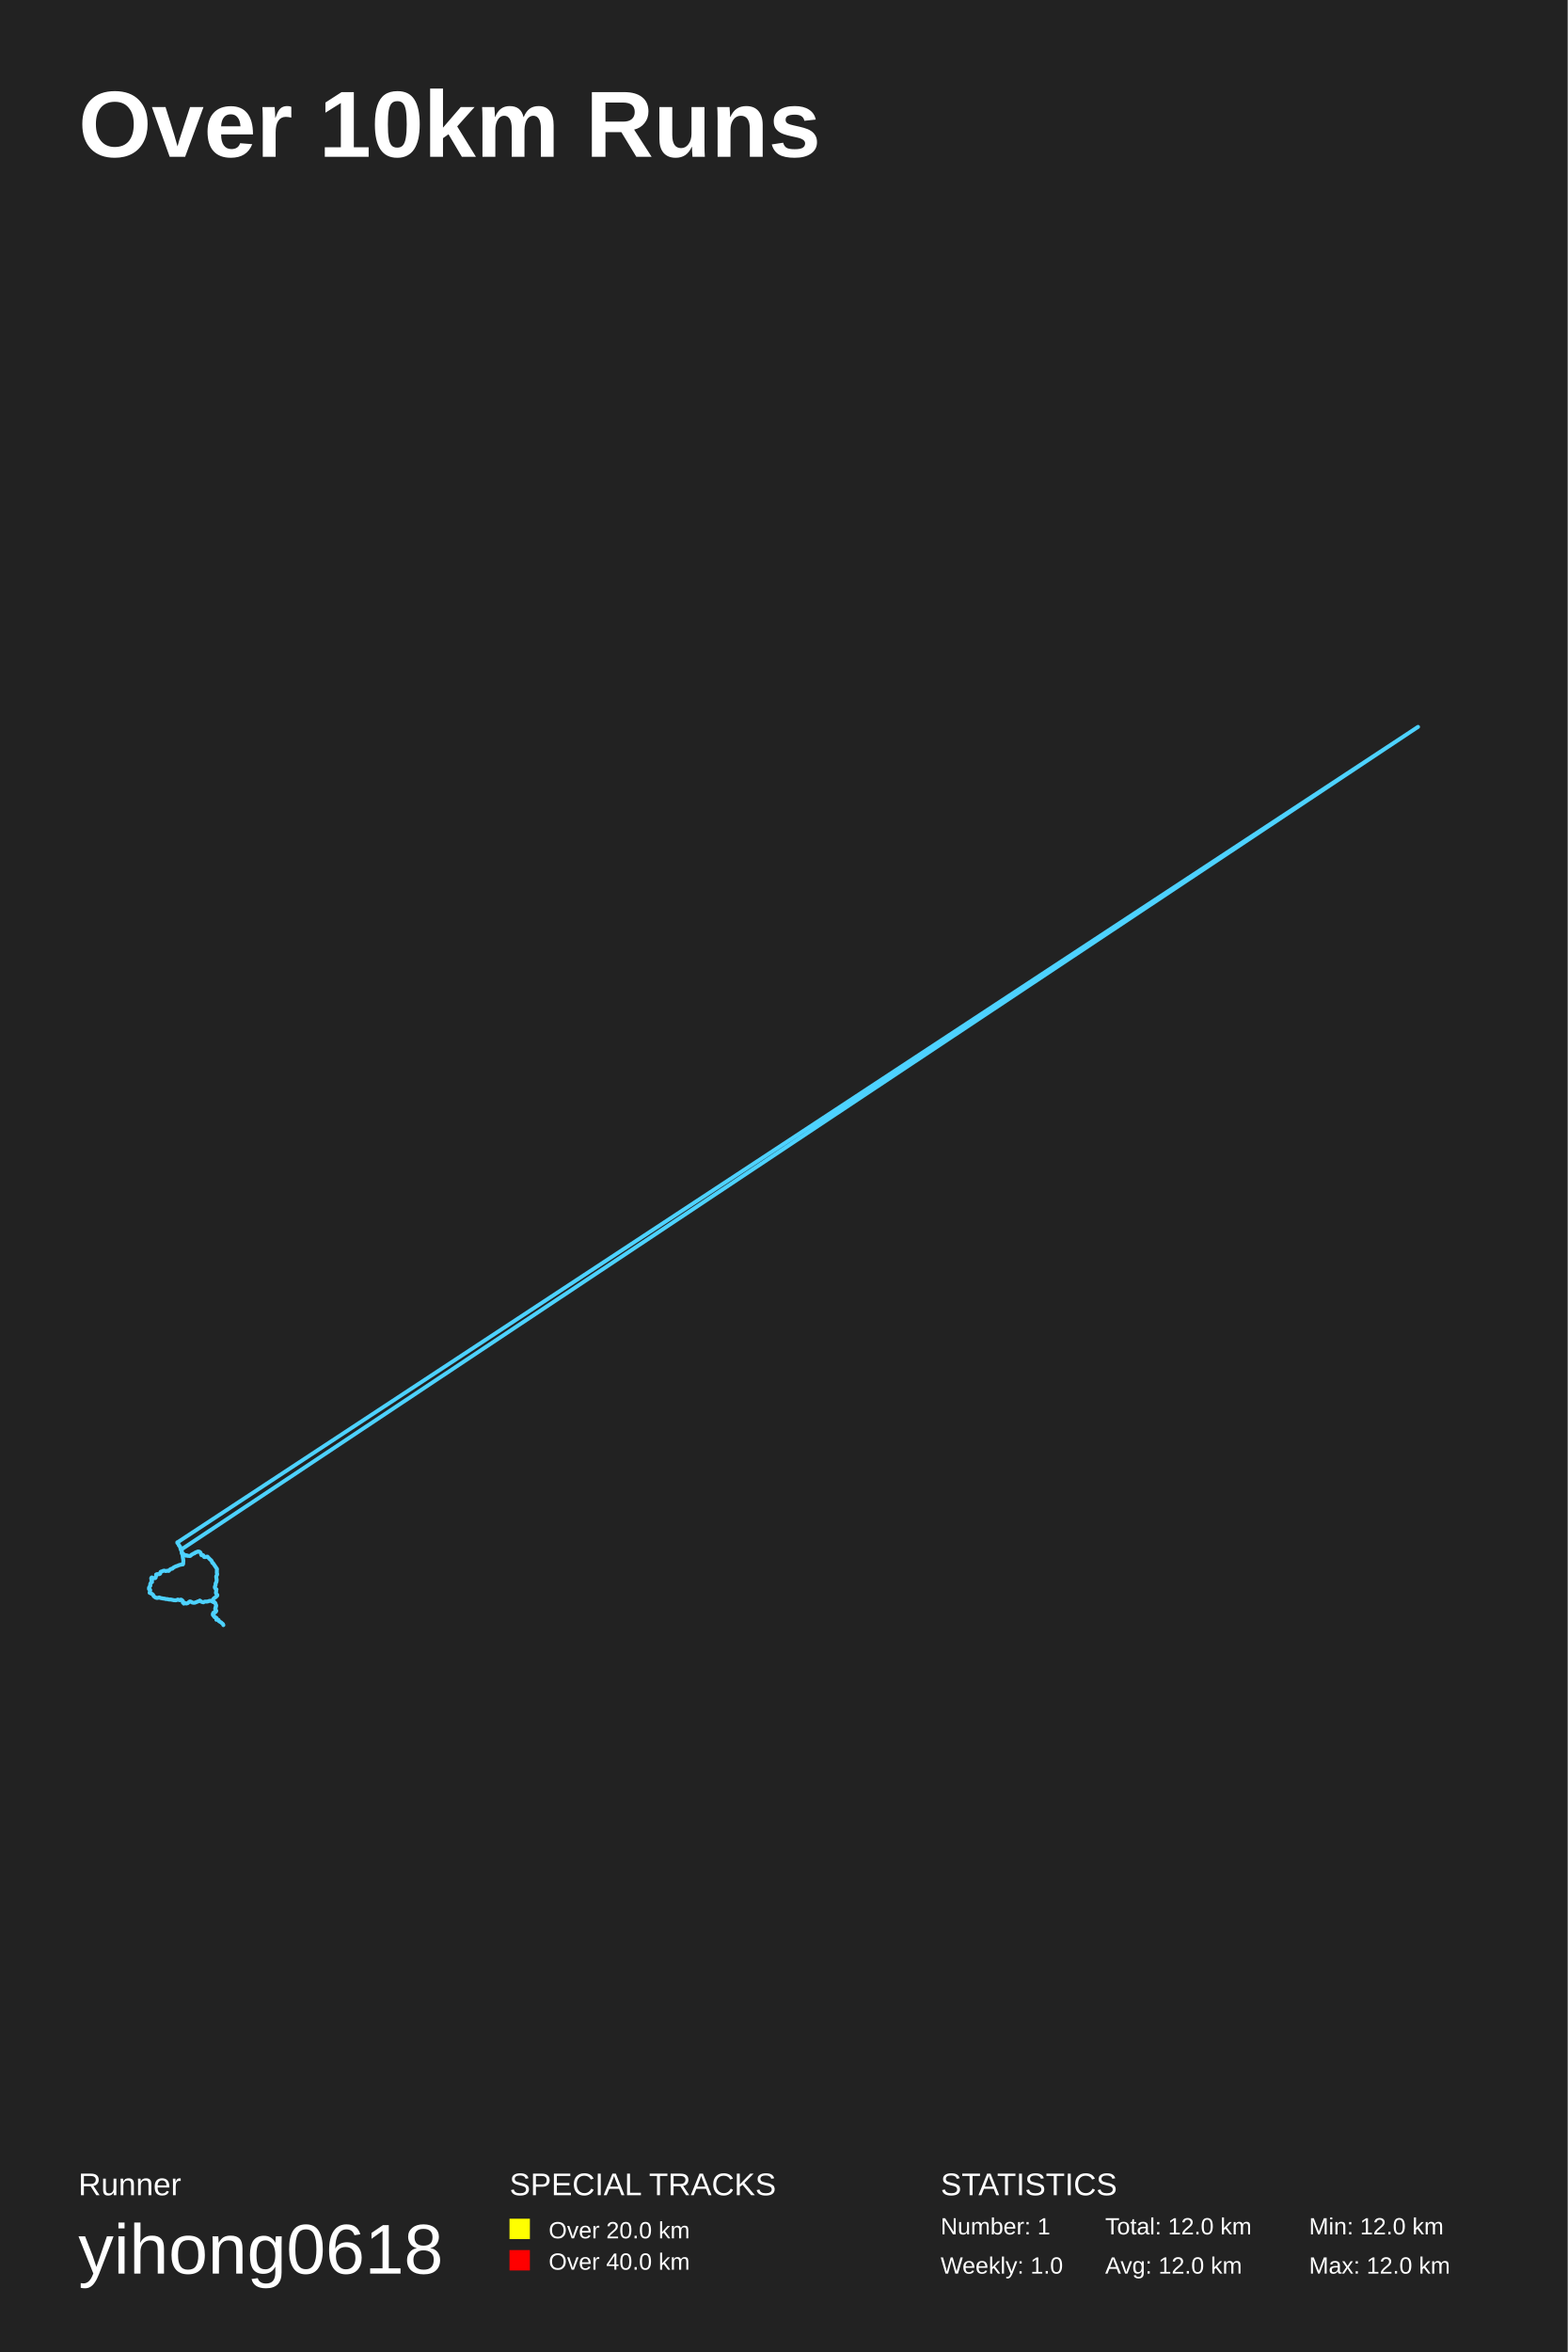
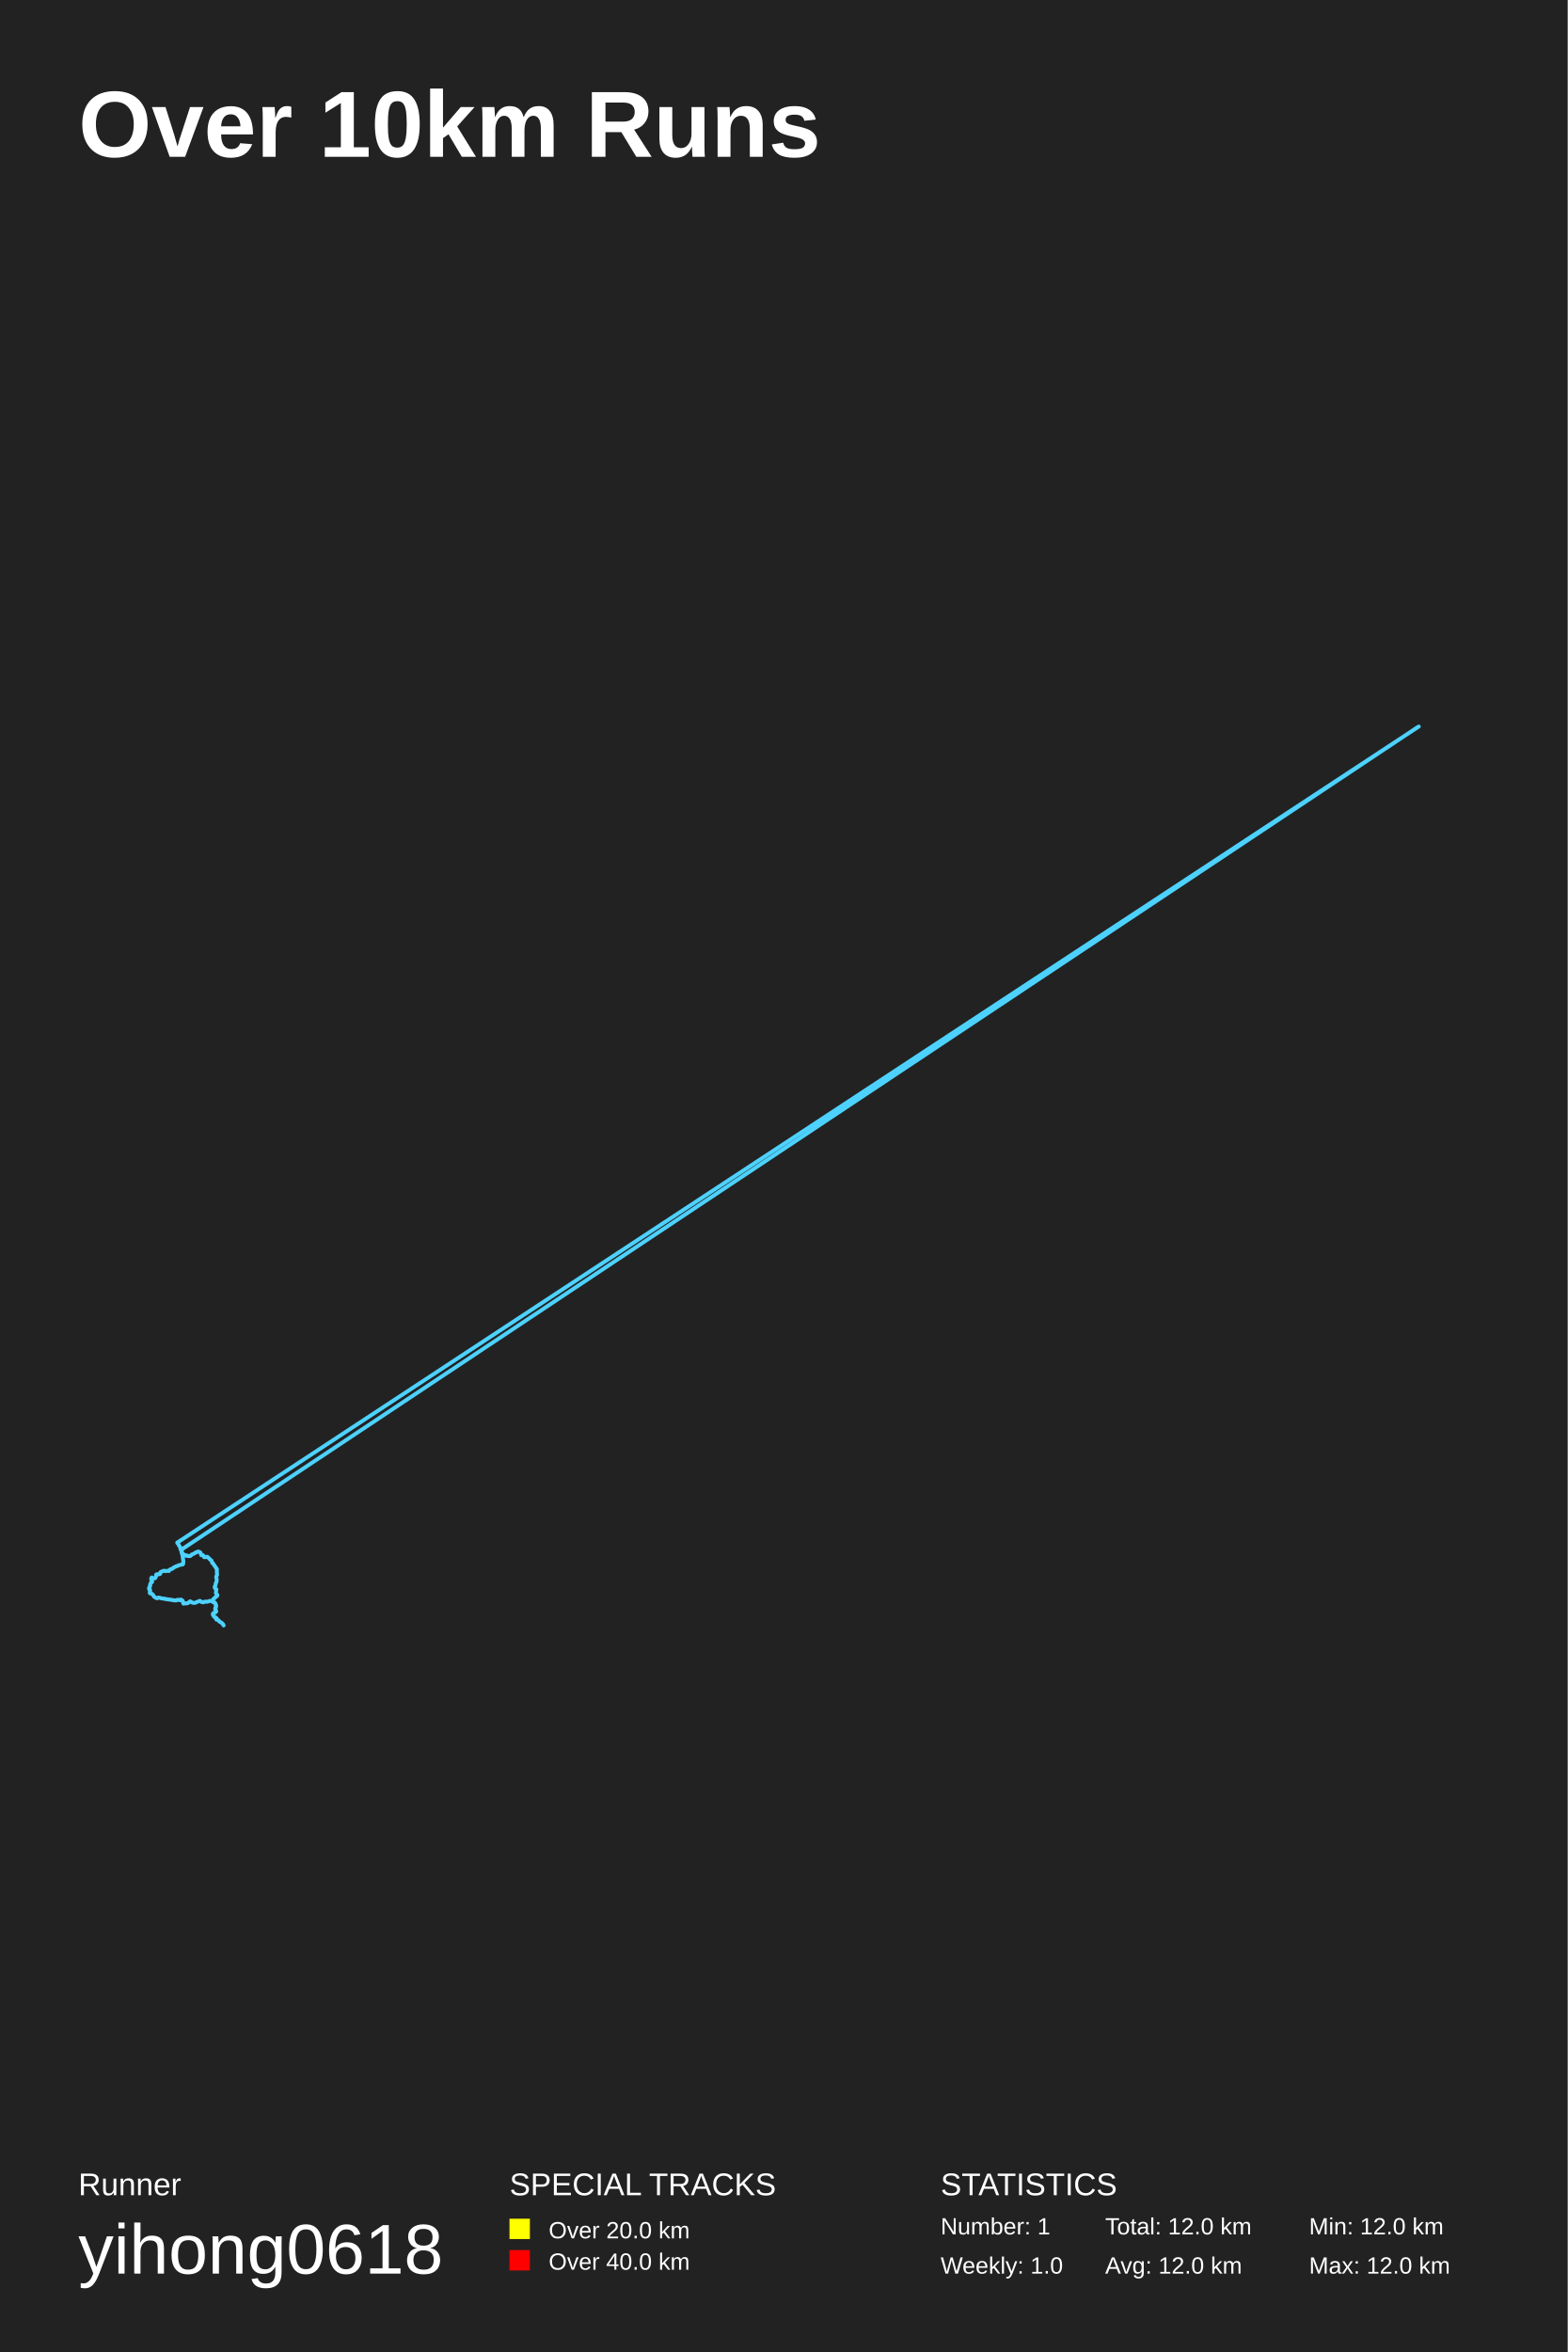
<svg xmlns="http://www.w3.org/2000/svg" baseProfile="full" height="300mm" version="1.1" viewBox="0,0,200,300" width="200mm">
  <defs />
  <rect fill="#222222" height="300" width="200" x="0" y="0" />
  <text fill="#FFFFFF" style="font-size:12px; font-family:Arial; font-weight:bold;" x="10" y="20">Over 10km Runs</text>
  <text fill="#FFFFFF" style="font-size:4px; font-family:Arial" x="10" y="280">Runner</text>
  <text fill="#FFFFFF" style="font-size:9px; font-family:Arial" x="10" y="290">yihong0618</text>
  <text fill="#FFFFFF" style="font-size:4px; font-family:Arial" x="65" y="280">SPECIAL TRACKS</text>
  <rect fill="yellow" height="2.6" width="2.6" x="65" y="283" />
  <text fill="#FFFFFF" style="font-size:3px; font-family:Arial" x="70" y="285.5">Over 20.0 km</text>
  <rect fill="red" height="2.6" width="2.6" x="65" y="287" />
  <text fill="#FFFFFF" style="font-size:3px; font-family:Arial" x="70" y="289.5">Over 40.0 km</text>
  <text fill="#FFFFFF" style="font-size:4px; font-family:Arial" x="120" y="280">STATISTICS</text>
  <text fill="#FFFFFF" style="font-size:3px; font-family:Arial" x="120" y="285">Number: 1</text>
  <text fill="#FFFFFF" style="font-size:3px; font-family:Arial" x="120" y="290">Weekly: 1.0</text>
  <text fill="#FFFFFF" style="font-size:3px; font-family:Arial" x="141" y="285">Total: 12.0 km</text>
  <text fill="#FFFFFF" style="font-size:3px; font-family:Arial" x="141" y="290">Avg: 12.0 km</text>
  <text fill="#FFFFFF" style="font-size:3px; font-family:Arial" x="167" y="285">Min: 12.0 km</text>
  <text fill="#FFFFFF" style="font-size:3px; font-family:Arial" x="167" y="290">Max: 12.0 km</text>
-   <polyline fill="none" opacity="1" points="27.604,206.606 27.623,206.437 27.58,206.337 27.481,206.321 27.376,206.274 27.305,206.174 27.234,206.084 27.153,205.979 27.153,205.847 27.234,205.689 27.381,205.668 27.514,205.605 27.557,205.457 27.504,205.389 27.452,205.278 27.462,205.157 27.49,205.02 27.542,204.91 27.566,204.789 27.538,204.673 27.485,204.562 27.428,204.436 27.352,204.351 27.219,204.346 27.224,204.346 27.248,204.341 27.219,204.351 27.224,204.357 27.229,204.341 27.219,204.351 27.214,204.357 27.214,204.351 27.214,204.357 27.129,204.199 27.138,204.109 27.167,204.014 27.238,203.935 27.295,203.872 27.352,203.819 27.462,203.756 27.561,203.677 27.666,203.572 27.718,203.509 27.718,203.424 27.642,203.351 27.576,203.266 27.538,203.135 27.566,203.045 27.58,202.961 27.571,202.845 27.618,202.724 27.514,202.65 27.481,202.613 27.424,202.55 27.405,202.423 27.457,202.276 27.509,202.186 27.5,202.06 27.519,201.923 27.604,201.818 27.623,201.697 27.637,201.591 27.647,201.486 27.618,201.386 27.614,201.286 27.595,201.207 27.58,201.07 27.652,200.938 27.704,200.833 27.699,200.738 27.656,200.617 27.671,200.49 27.661,200.359 27.685,200.164 27.675,200.111 27.172,199.368 27.105,199.352 27.067,199.284 27.039,199.21 27.02,199.142 27.001,199.115 26.967,199.042 26.906,198.999 26.858,198.947 26.801,198.91 26.768,198.884 26.706,198.799 26.644,198.741 26.535,198.646 26.483,198.557 26.431,198.546 26.336,198.573 26.241,198.594 26.169,198.61 26.055,198.604 26.003,198.525 25.97,198.436 25.922,198.373 25.832,198.357 25.732,198.383 25.708,198.325 25.708,198.309 25.742,198.309 25.732,198.304 25.689,198.341 25.68,198.33 25.68,198.33 25.68,198.346 25.685,198.336 25.694,198.325 25.699,198.32 25.67,198.262 25.623,198.162 25.609,198.114 25.566,198.03 25.547,198.009 25.514,197.972 25.442,197.935 25.39,197.904 25.314,197.914 25.286,197.893 25.262,197.893 25.21,197.909 25.143,197.941 25.086,197.983 25.034,197.972 24.977,198.004 24.929,198.035 24.844,198.067 24.815,198.13 24.763,198.135 24.711,198.172 24.654,198.178 24.582,198.225 24.502,198.272 24.411,198.315 24.354,198.399 24.255,198.467 24.164,198.473 24.122,198.457 24.022,198.452 23.951,198.457 23.965,198.43 23.965,198.43 23.965,198.452 23.955,198.446 23.913,198.436 23.851,198.383 23.799,198.378 23.742,198.43 23.68,198.362 23.604,198.362 23.537,198.367 23.471,198.283 23.423,198.225 23.357,198.188 23.347,198.199 23.333,198.162 23.266,198.088 23.209,198.072 23.195,198.083 23.209,198.072 23.171,198.046 23.181,197.972 23.205,197.893 23.186,197.84 23.124,197.777 23.105,197.735 23.076,197.677 23.053,197.614 23.024,197.519 23.005,197.435 22.977,197.277 22.905,197.229 22.882,197.15 22.81,197.103 22.806,197.029 22.753,196.95 22.687,196.871 22.682,196.803 22.663,196.797 22.625,196.797 22.644,196.803 22.644,196.808 22.63,196.797 22.639,196.792 22.644,196.787 22.682,196.776 22.706,196.718 22.692,196.718 22.62,196.718 22.63,196.739 22.62,196.739 22.62,196.75 22.625,196.745 22.625,196.739 22.63,196.739 22.635,196.724 22.639,196.734 22.644,196.729 180.91,92.715 180.815,92.773 180.815,92.773 180.815,92.773 180.815,92.773 180.724,92.831 23.086,197.672 23.129,197.746 23.181,197.83 23.186,197.93 23.176,198.03 23.195,198.151 23.238,198.22 23.285,198.32 23.3,198.446 23.314,198.546 23.333,198.715 23.361,198.841 23.376,198.973 23.395,199.078 23.38,199.236 23.366,199.358 23.38,199.442 23.333,199.542 23.162,199.558 23.029,199.589 22.915,199.61 22.796,199.653 22.658,199.716 22.554,199.758 22.44,199.784 22.359,199.832 22.264,199.874 22.155,199.932 22.093,199.974 22.05,200.032 22.05,200.032 22.031,200.037 21.993,200.085 21.917,200.106 21.822,200.111 21.746,200.153 21.665,200.211 21.618,200.253 21.575,200.337 21.499,200.38 21.418,200.348 21.328,200.348 21.219,200.38 21.124,200.39 21.043,200.359 20.962,200.332 20.867,200.348 20.805,200.369 20.744,200.39 20.663,200.438 20.568,200.453 20.497,200.485 20.459,200.559 20.421,200.654 20.44,200.717 20.392,200.748 20.349,200.769 20.321,200.785 20.245,200.796 20.145,200.785 20.064,200.775 19.96,200.806 19.912,200.833 19.931,200.869 19.926,200.943 19.926,201.001 19.898,201.049 19.884,201.085 19.874,201.133 19.865,201.212 19.789,201.296 19.679,201.27 19.603,201.317 19.546,201.328 19.47,201.386 19.423,201.349 19.39,201.307 19.371,201.312 19.342,201.275 19.328,201.254 19.356,201.243 19.371,201.196 19.356,201.233 19.318,201.238 19.285,201.317 19.328,201.438 19.314,201.602 19.399,201.702 19.39,201.807 19.28,201.844 19.2,201.96 19.152,202.123 19.19,202.244 19.086,202.381 19.005,202.524 19.01,202.697 19.114,202.724 19.166,202.819 19.152,202.903 19.119,203.013 19.086,203.166 19.195,203.208 19.304,203.272 19.418,203.319 19.542,203.435 19.58,203.556 19.708,203.677 19.865,203.777 20.021,203.819 20.14,203.809 20.316,203.756 20.459,203.825 20.63,203.856 20.782,203.888 20.962,203.909 21.024,203.914 21.157,203.962 21.271,203.962 21.395,203.972 21.499,204.009 21.637,204.025 21.789,204.019 21.912,204.051 22.026,204.067 22.15,204.104 22.292,204.114 22.444,204.12 22.592,204.067 22.696,204.025 22.81,204.072 22.953,204.109 23.057,204.035 23.133,204.041 23.228,204.114 23.342,204.235 23.323,204.409 23.404,204.467 23.452,204.546 23.608,204.467 23.77,204.53 23.951,204.483 24.084,204.357 24.217,204.262 24.392,204.309 24.492,204.393 24.658,204.43 24.863,204.43 24.963,204.378 25.086,204.341 25.229,204.267 25.381,204.235 25.485,204.151 25.599,204.225 25.723,204.314 25.832,204.346 25.946,204.378 26.046,204.314 26.174,204.278 26.326,204.283 26.464,204.278 26.597,204.235 26.692,204.204 26.787,204.178 26.929,204.199 27.058,204.267 27.186,204.293 27.272,204.32 27.381,204.372 27.485,204.499 27.509,204.646 27.58,204.767 27.566,204.904 27.509,205.036 27.504,205.199 27.471,205.342 27.595,205.452 27.547,205.573 27.428,205.668 27.295,205.71 27.229,205.847 27.21,205.989 27.314,206.116 27.381,206.253 27.533,206.321 27.652,206.406 27.628,206.543 27.747,206.606 27.889,206.632 27.932,206.78 28.055,206.853 28.217,206.948 28.326,207.053 28.45,207.154 28.497,207.285" stroke="#4DD2FF" stroke-dasharray="none" stroke-linecap="round" stroke-linejoin="round" stroke-width="0.5" />
+   <polyline fill="none" opacity="1" points="27.599,206.572 27.623,206.413 27.547,206.356 27.452,206.329 27.352,206.255 27.3,206.155 27.214,206.076 27.157,205.945 27.162,205.829 27.3,205.702 27.419,205.687 27.542,205.571 27.557,205.444 27.476,205.381 27.462,205.249 27.452,205.134 27.528,205.012 27.538,204.886 27.58,204.765 27.495,204.665 27.49,204.533 27.4,204.428 27.291,204.354 27.229,204.354 27.229,204.359 27.243,204.359 27.214,204.365 27.224,204.365 27.224,204.365 27.21,204.37 27.214,204.375 27.214,204.365 27.157,204.317 27.134,204.185 27.157,204.096 27.186,204.001 27.253,203.933 27.333,203.869 27.381,203.811 27.485,203.732 27.58,203.664 27.685,203.574 27.728,203.495 27.713,203.411 27.618,203.348 27.566,203.248 27.533,203.116 27.566,203.032 27.576,202.948 27.58,202.816 27.609,202.716 27.49,202.653 27.476,202.6 27.395,202.516 27.4,202.352 27.471,202.273 27.504,202.163 27.509,202.036 27.542,201.91 27.604,201.804 27.628,201.673 27.652,201.583 27.637,201.473 27.623,201.367 27.604,201.283 27.59,201.193 27.59,201.067 27.671,200.935 27.699,200.819 27.685,200.704 27.661,200.593 27.671,200.467 27.661,200.324 27.675,200.15 27.656,200.119 27.157,199.392 27.081,199.366 27.062,199.265 27.015,199.197 27.015,199.15 26.991,199.107 26.967,199.039 26.906,199.002 26.849,198.955 26.787,198.891 26.744,198.865 26.692,198.791 26.625,198.728 26.516,198.644 26.45,198.57 26.402,198.565 26.312,198.596 26.222,198.607 26.131,198.628 26.036,198.612 25.993,198.512 25.951,198.433 25.908,198.375 25.808,198.365 25.713,198.38 25.713,198.333 25.713,198.317 25.723,198.328 25.723,198.317 25.699,198.344 25.666,198.344 25.685,198.344 25.67,198.365 25.675,198.349 25.699,198.322 25.704,198.338 25.642,198.238 25.618,198.164 25.604,198.101 25.566,198.038 25.547,198.017 25.485,197.985 25.438,197.943 25.362,197.938 25.295,197.917 25.267,197.912 25.267,197.901 25.195,197.933 25.129,197.964 25.072,198.001 25.015,197.985 24.972,198.022 24.906,198.064 24.834,198.117 24.782,198.154 24.753,198.154 24.692,198.196 24.654,198.201 24.559,198.259 24.464,198.28 24.388,198.365 24.326,198.438 24.231,198.486 24.155,198.481 24.084,198.481 24.003,198.47 23.941,198.47 23.965,198.444 23.97,198.465 23.951,198.449 23.946,198.475 23.894,198.433 23.837,198.391 23.794,198.391 23.713,198.438 23.67,198.365 23.58,198.402 23.513,198.349 23.442,198.265 23.395,198.238 23.357,198.201 23.347,198.196 23.319,198.149 23.262,198.091 23.195,198.085 23.2,198.091 23.19,198.075 23.167,198.038 23.186,197.959 23.195,197.896 23.167,197.848 23.119,197.775 23.1,197.732 23.057,197.675 23.043,197.606 23.01,197.506 23.005,197.448 22.948,197.285 22.891,197.211 22.853,197.164 22.81,197.1 22.796,197.021 22.734,196.937 22.682,196.863 22.673,196.805 22.639,196.8 22.625,196.816 22.649,196.816 22.649,196.816 22.63,196.805 22.644,196.816 22.644,196.805 22.687,196.768 22.696,196.732 22.692,196.758 22.616,196.742 22.63,196.753 22.62,196.753 22.62,196.763 22.625,196.753 22.625,196.747 22.63,196.747 22.63,196.747 22.639,196.747 181.0,92.67 180.91,92.728 180.815,92.786 180.815,92.786 180.815,92.786 180.81,92.776 180.629,92.902 23.091,197.696 23.129,197.817 23.186,197.875 23.167,197.985 23.19,198.075 23.2,198.18 23.257,198.254 23.295,198.354 23.295,198.47 23.314,198.586 23.333,198.765 23.352,198.907 23.38,199.013 23.39,199.134 23.38,199.287 23.371,199.402 23.371,199.476 23.281,199.56 23.114,199.566 23,199.608 22.872,199.629 22.758,199.676 22.63,199.74 22.52,199.776 22.402,199.813 22.335,199.861 22.231,199.908 22.126,199.956 22.093,200.003 22.05,200.05 22.055,200.04 22.022,200.066 21.979,200.108 21.898,200.124 21.798,200.129 21.727,200.182 21.637,200.229 21.608,200.282 21.561,200.377 21.466,200.387 21.39,200.356 21.29,200.366 21.195,200.387 21.1,200.398 21.014,200.361 20.929,200.345 20.843,200.372 20.782,200.382 20.725,200.419 20.639,200.451 20.558,200.477 20.487,200.524 20.44,200.598 20.43,200.682 20.43,200.746 20.368,200.761 20.345,200.793 20.307,200.793 20.216,200.814 20.131,200.793 20.031,200.793 19.941,200.83 19.917,200.851 19.931,200.893 19.926,200.972 19.917,201.02 19.893,201.067 19.888,201.114 19.865,201.162 19.831,201.251 19.755,201.315 19.656,201.299 19.599,201.325 19.527,201.362 19.451,201.378 19.428,201.346 19.375,201.309 19.366,201.315 19.337,201.278 19.309,201.267 19.371,201.209 19.375,201.209 19.333,201.246 19.304,201.267 19.304,201.362 19.304,201.499 19.333,201.646 19.418,201.752 19.366,201.831 19.252,201.884 19.176,202.015 19.147,202.189 19.162,202.3 19.062,202.437 19.01,202.579 19.038,202.737 19.138,202.763 19.143,202.853 19.152,202.942 19.114,203.069 19.114,203.2 19.204,203.253 19.342,203.285 19.451,203.353 19.561,203.474 19.608,203.606 19.741,203.717 19.898,203.811 20.059,203.864 20.183,203.78 20.354,203.785 20.511,203.859 20.672,203.88 20.848,203.912 20.981,203.917 21.071,203.922 21.176,203.985 21.295,203.985 21.428,203.991 21.547,204.022 21.67,204.038 21.817,204.038 21.931,204.08 22.064,204.091 22.193,204.127 22.33,204.133 22.492,204.133 22.63,204.064 22.73,204.043 22.848,204.091 23.005,204.112 23.072,204.022 23.143,204.085 23.271,204.133 23.352,204.301 23.357,204.454 23.418,204.554 23.48,204.523 23.661,204.507 23.813,204.507 23.989,204.465 24.122,204.349 24.264,204.249 24.416,204.338 24.525,204.422 24.706,204.444 24.887,204.449 24.991,204.391 25.138,204.328 25.271,204.28 25.414,204.212 25.504,204.191 25.632,204.27 25.746,204.359 25.875,204.365 25.974,204.375 26.079,204.312 26.222,204.28 26.374,204.312 26.497,204.28 26.625,204.243 26.72,204.212 26.825,204.185 26.963,204.233 27.115,204.291 27.186,204.317 27.305,204.343 27.419,204.422 27.481,204.559 27.547,204.681 27.557,204.818 27.566,204.97 27.504,205.107 27.485,205.244 27.533,205.381 27.595,205.508 27.528,205.629 27.381,205.687 27.267,205.755 27.219,205.882 27.234,206.029 27.333,206.161 27.409,206.292 27.58,206.345 27.656,206.461 27.642,206.593 27.794,206.619 27.894,206.682 27.965,206.814 28.117,206.903 28.26,206.982 28.369,207.088 28.474,207.193 28.531,207.33" stroke="#4DD2FF" stroke-dasharray="none" stroke-linecap="round" stroke-linejoin="round" stroke-width="0.5" />
</svg>
